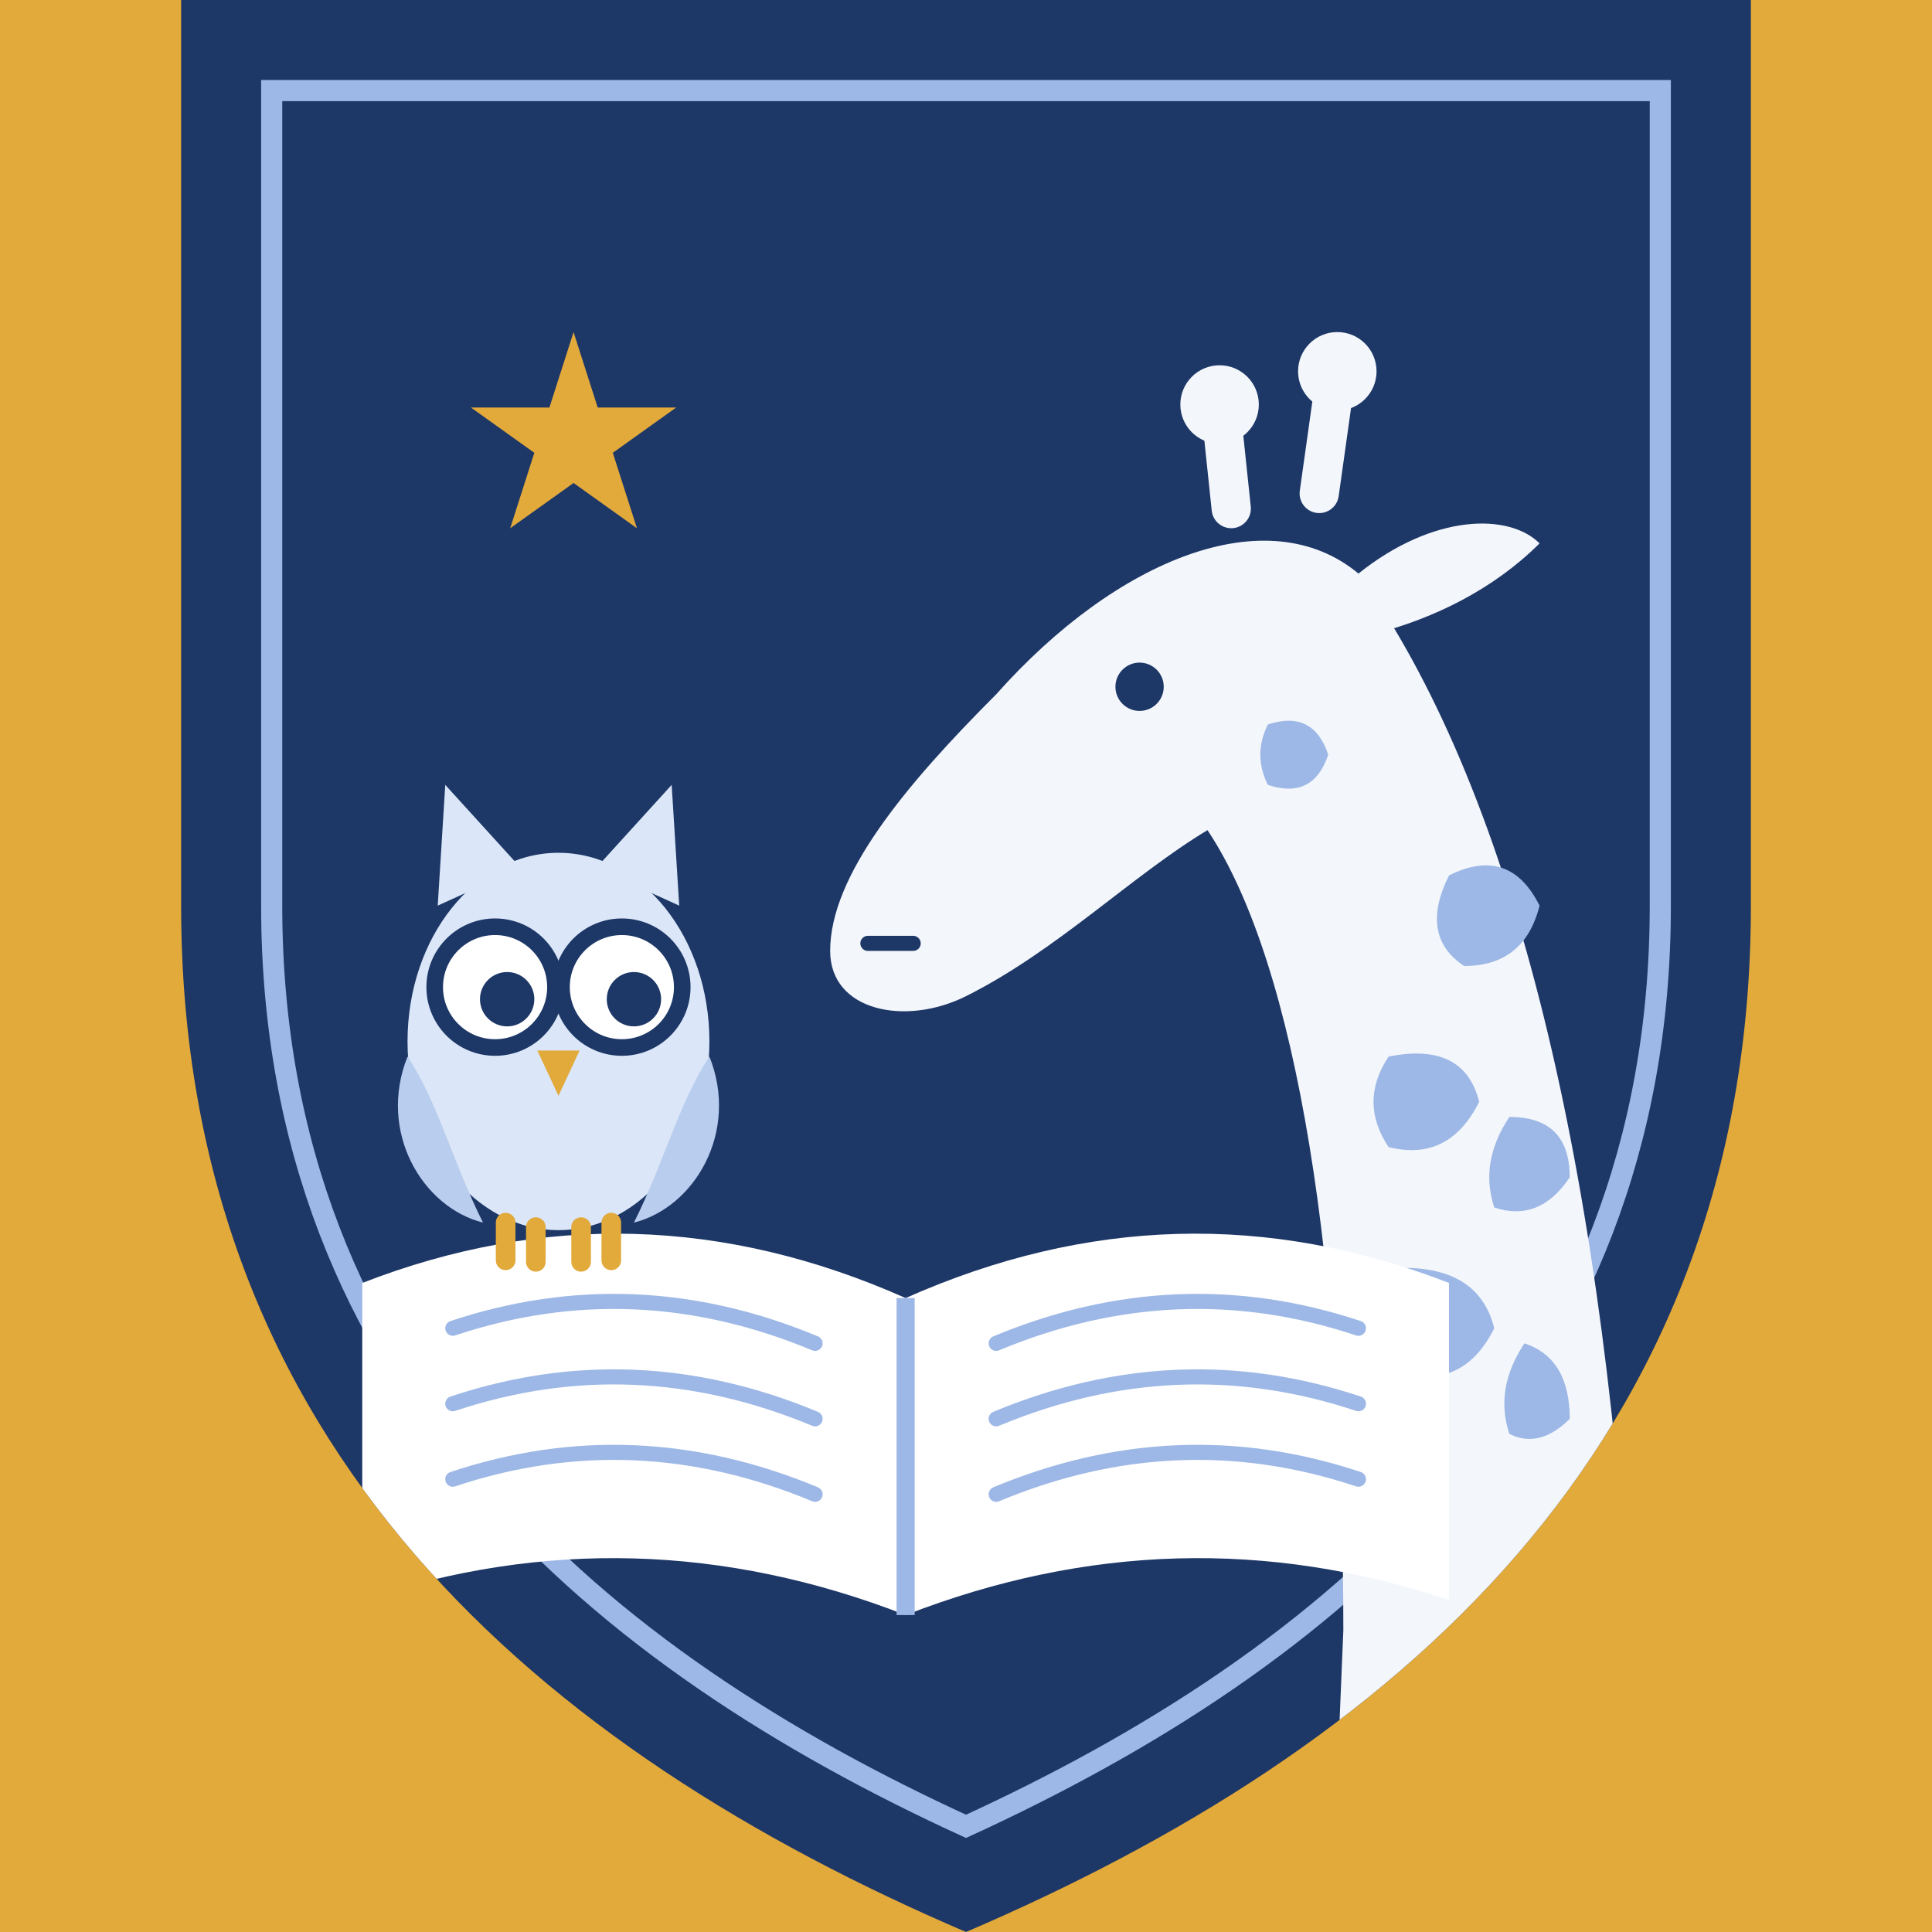
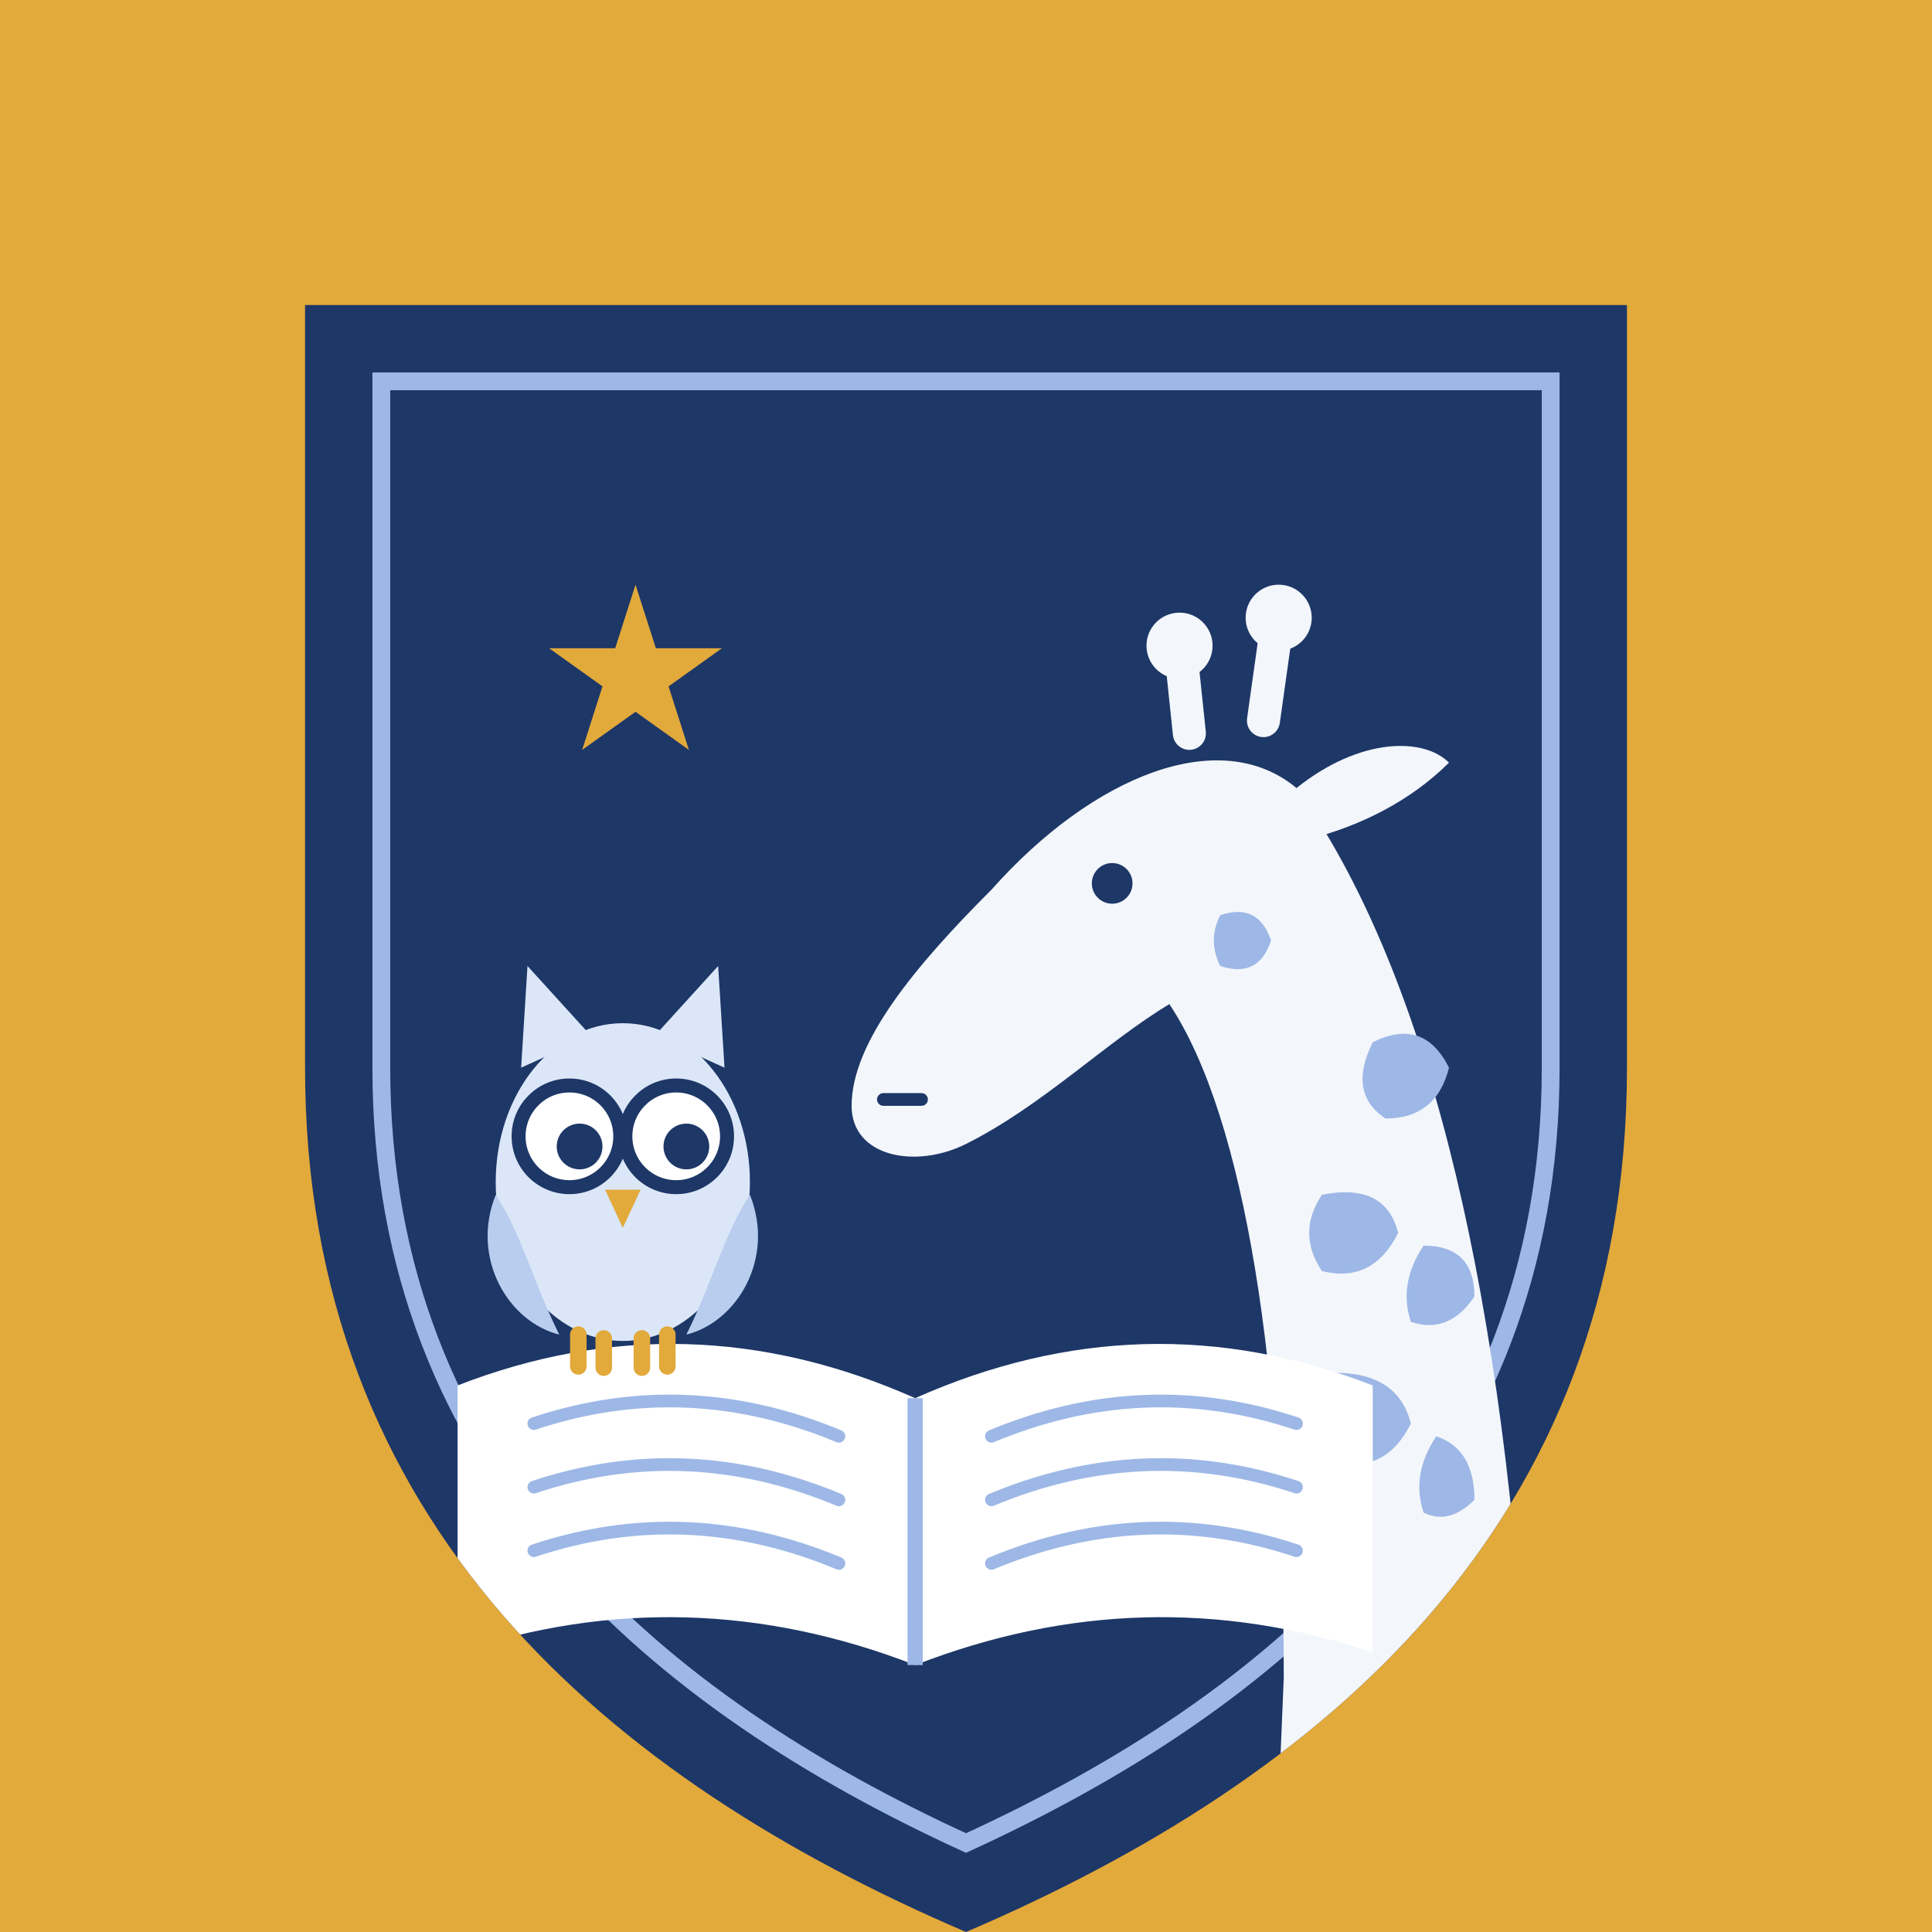
- <svg xmlns="http://www.w3.org/2000/svg" viewBox="-4 8 128 128">
-   <rect x="-4" y="8" width="128" height="128" fill="#e2a93b" />
+ <svg xmlns="http://www.w3.org/2000/svg" viewBox="-16 -16 152 152">
+   <rect x="-16" y="-16" width="152" height="152" fill="#e2a93b" />
  <defs>
    <clipPath id="shield">
      <path d="M8 8 H112 V68 C112 104 88 124 60 136 C32 124 8 104 8 68 Z" />
    </clipPath>
  </defs>
  <path d="M8 8 H112 V68 C112 104 88 124 60 136 C32 124 8 104 8 68 Z" fill="#1d3767" />
  <path d="M14 14 H106 V68 C106 100 84 118 60 129 C36 118 14 100 14 68 Z" fill="none" stroke="#9db8e6" stroke-width="1.4" />
  <g clip-path="url(#shield)">
    <g>
      <rect x="82.2" y="33" width="2.6" height="9" rx="1.3" fill="#f3f6fb" transform="rotate(8 83.5 40)" />
      <circle cx="84.6" cy="32.6" r="2.6" fill="#f3f6fb" />
      <rect x="76.2" y="35" width="2.6" height="8" rx="1.3" fill="#f3f6fb" transform="rotate(-6 77.5 41)" />
      <circle cx="76.8" cy="34.8" r="2.6" fill="#f3f6fb" />
      <path d="M86 46 C91 42 96 42 98 44 C95 47 91 49 87 50 Z" fill="#f3f6fb" />
      <path d="M106 140 L104 116 C102 84 96 60 86 46 C80 41 70 45 62 54 C56 60 51 66 51 71 C51 75 56 76 60 74 C66 71 71 66 76 63 C82 72 85 92 85 116 L84 140 Z" fill="#f3f6fb" />
      <circle cx="71.5" cy="53.5" r="1.6" fill="#1d3767" />
      <path d="M53.5 70.5 h3" stroke="#1d3767" stroke-width="1" stroke-linecap="round" />
      <g fill="#9db8e6">
        <path d="M92 66 q4 -2 6 2 q-1 4 -5 4 q-3 -2 -1 -6 Z" />
        <path d="M88 78 q5 -1 6 3 q-2 4 -6 3 q-2 -3 0 -6 Z" />
        <path d="M96 82 q4 0 4 4 q-2 3 -5 2 q-1 -3 1 -6 Z" />
        <path d="M89 92 q5 0 6 4 q-2 4 -6 3 q-2 -3 0 -7 Z" />
        <path d="M97 97 q3 1 3 5 q-2 2 -4 1 q-1 -3 1 -6 Z" />
        <path d="M80 56 q3 -1 4 2 q-1 3 -4 2 q-1 -2 0 -4 Z" />
      </g>
    </g>
    <g>
      <path d="M20 93 Q38 86 56 94 L56 115 Q38 108 20 114 Z" fill="#ffffff" />
      <path d="M92 93 Q74 86 56 94 L56 115 Q74 108 92 114 Z" fill="#ffffff" />
      <path d="M56 94 V115" stroke="#9db8e6" stroke-width="1.2" />
      <g stroke="#9db8e6" stroke-width="1" stroke-linecap="round" fill="none">
        <path d="M26 96 Q38 92 50 97 M26 101 Q38 97 50 102 M26 106 Q38 102 50 107" />
        <path d="M86 96 Q74 92 62 97 M86 101 Q74 97 62 102 M86 106 Q74 102 62 107" />
      </g>
    </g>
    <g transform="translate(33 77)">
      <path d="M-8 -9 L-7.5 -17 L-2.5 -11.5 Z M8 -9 L7.5 -17 L2.5 -11.5 Z" fill="#dbe7f8" />
      <ellipse cx="0" cy="0" rx="10" ry="12.5" fill="#dbe7f8" />
      <path d="M-10 1 C-12 6 -9 11 -5 12 C-7 8 -8 4 -10 1 Z M10 1 C12 6 9 11 5 12 C7 8 8 4 10 1 Z" fill="#b9cdee" />
      <circle cx="-4.2" cy="-3.6" r="4" fill="#ffffff" stroke="#1d3767" stroke-width="1.1" />
      <circle cx="4.2" cy="-3.6" r="4" fill="#ffffff" stroke="#1d3767" stroke-width="1.1" />
      <circle cx="-3.4" cy="-2.8" r="1.8" fill="#1d3767" />
      <circle cx="5" cy="-2.8" r="1.8" fill="#1d3767" />
      <path d="M-1.4 0.6 L1.4 0.6 L0 3.6 Z" fill="#e2a93b" />
      <path d="M-3.5 12 v2.5 M-1.5 12.3 v2.3 M1.5 12.3 v2.3 M3.5 12 v2.5" stroke="#e2a93b" stroke-width="1.3" stroke-linecap="round" />
    </g>
    <path d="M34 30 L35.6 35 L40.8 35 L36.6 38 L38.2 43 L34 40 L29.8 43 L31.4 38 L27.2 35 L32.4 35 Z" fill="#e2a93b" />
  </g>
</svg>
